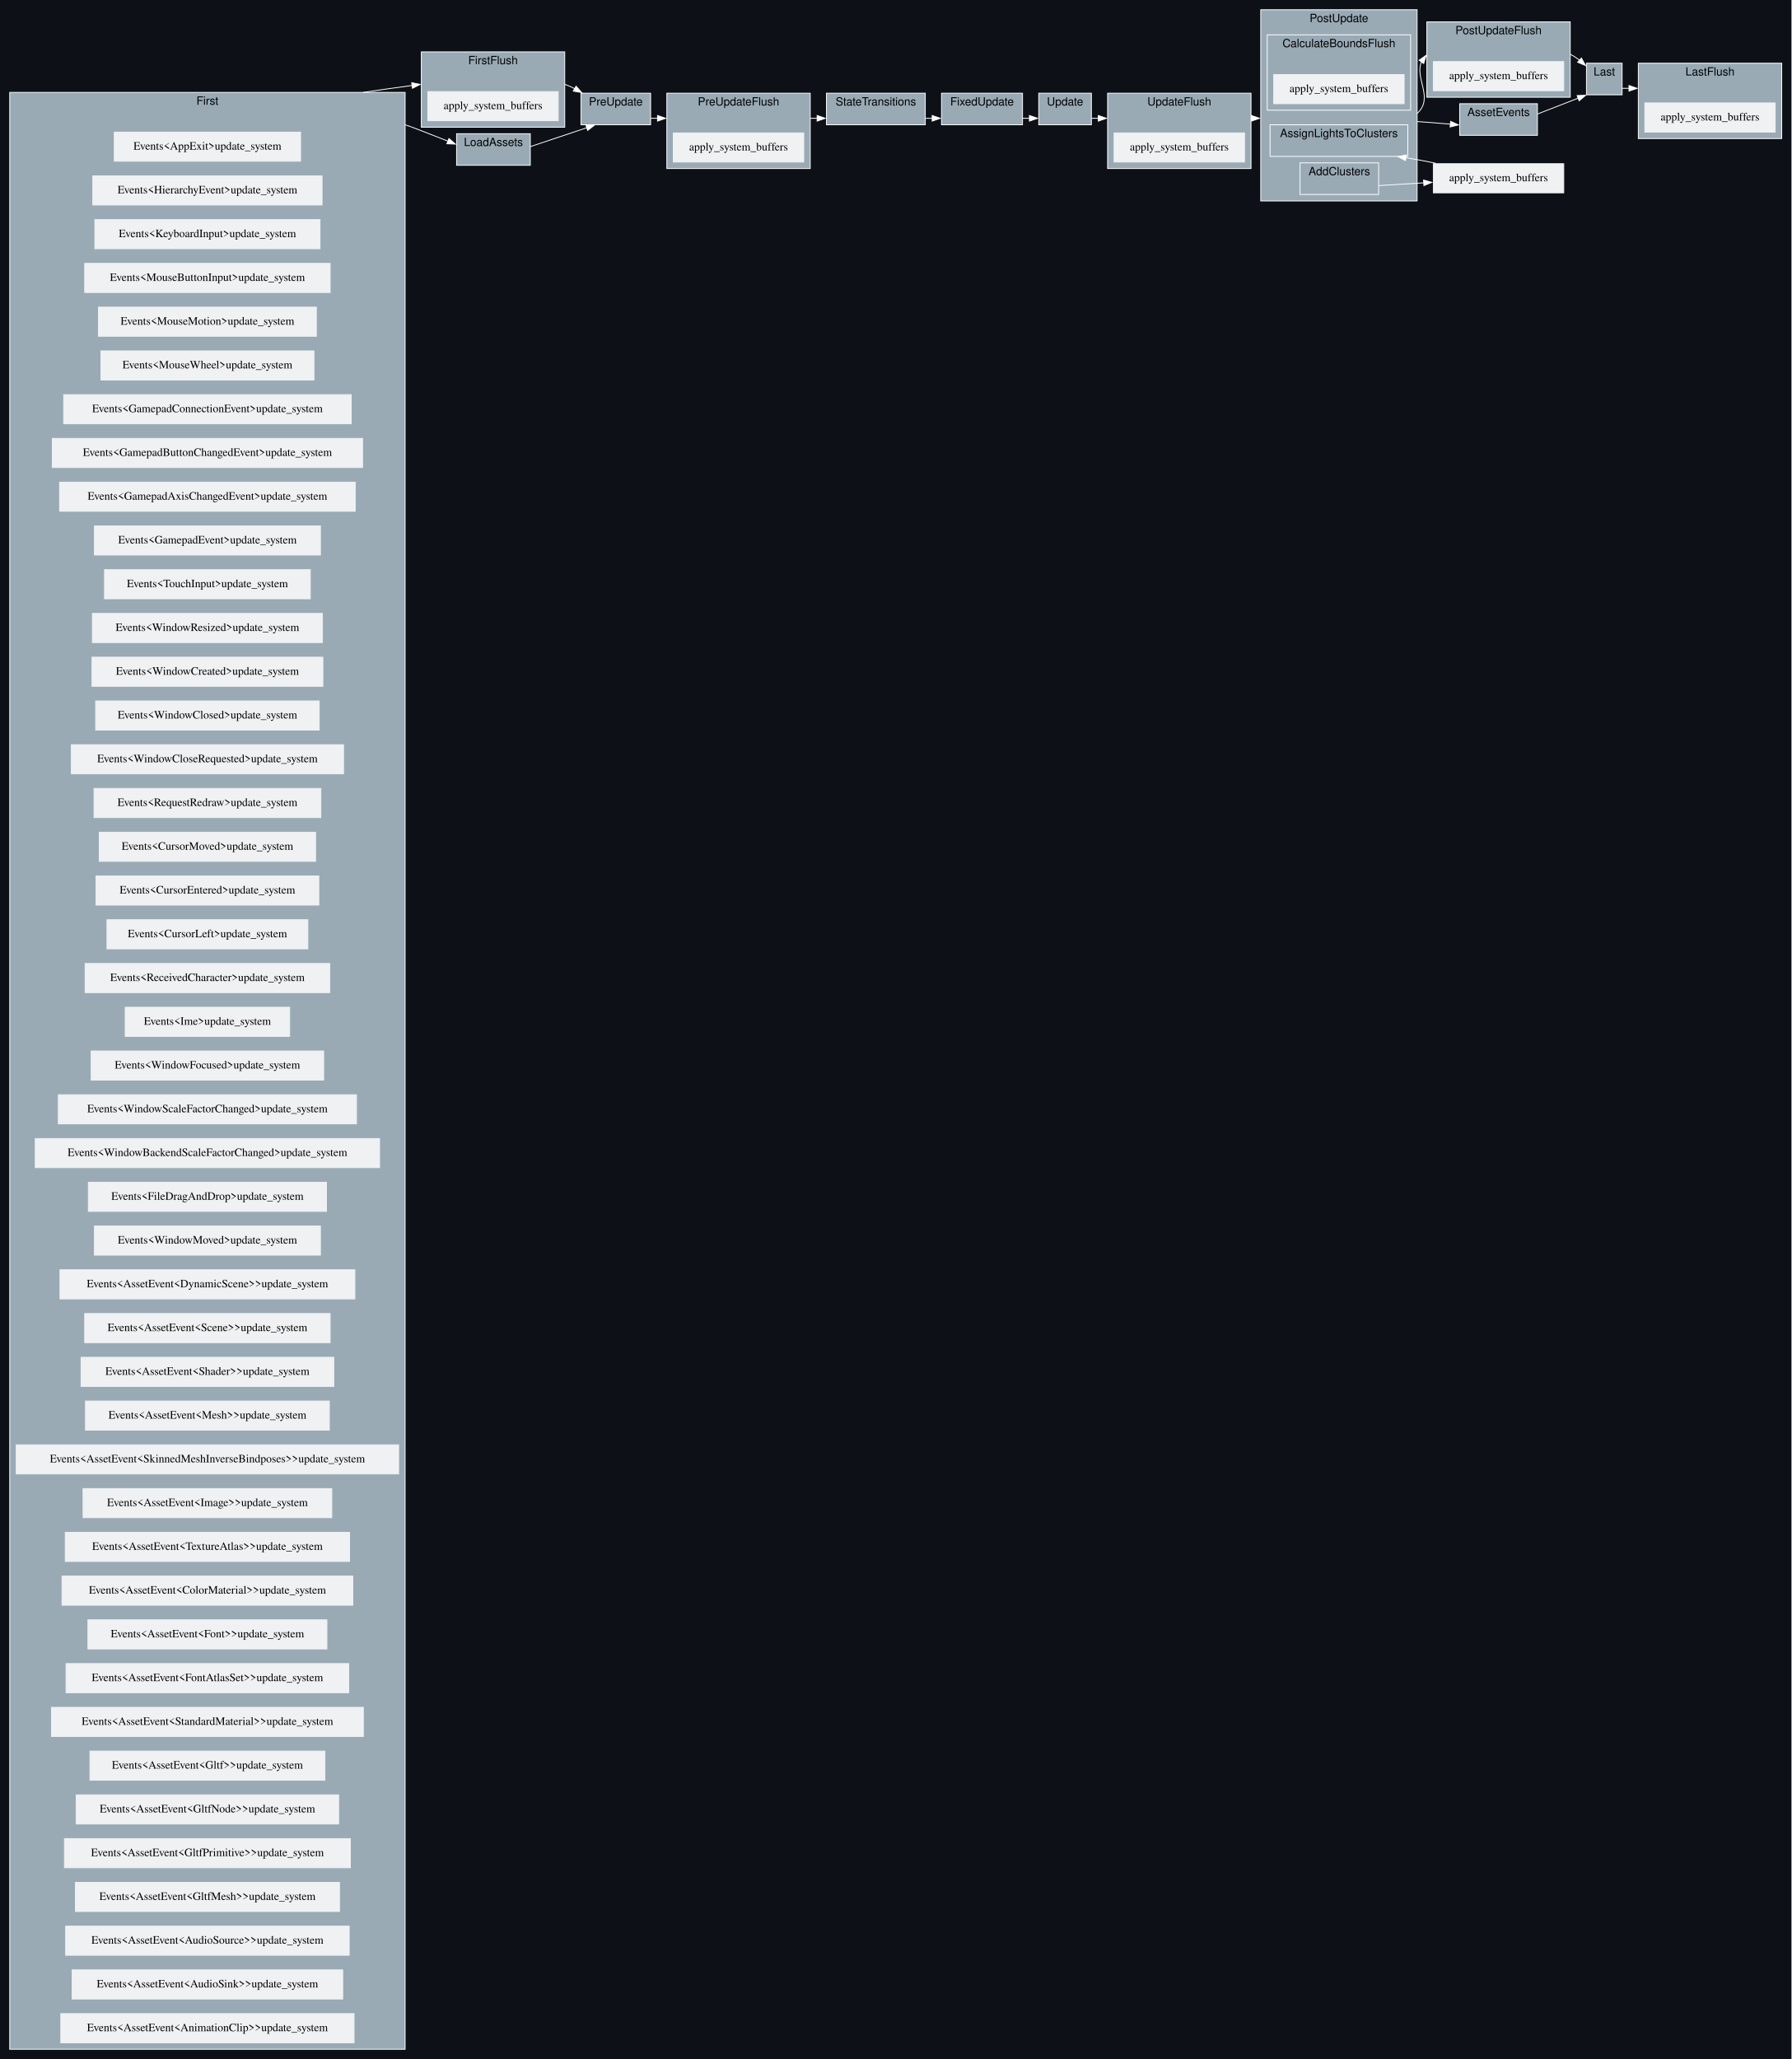
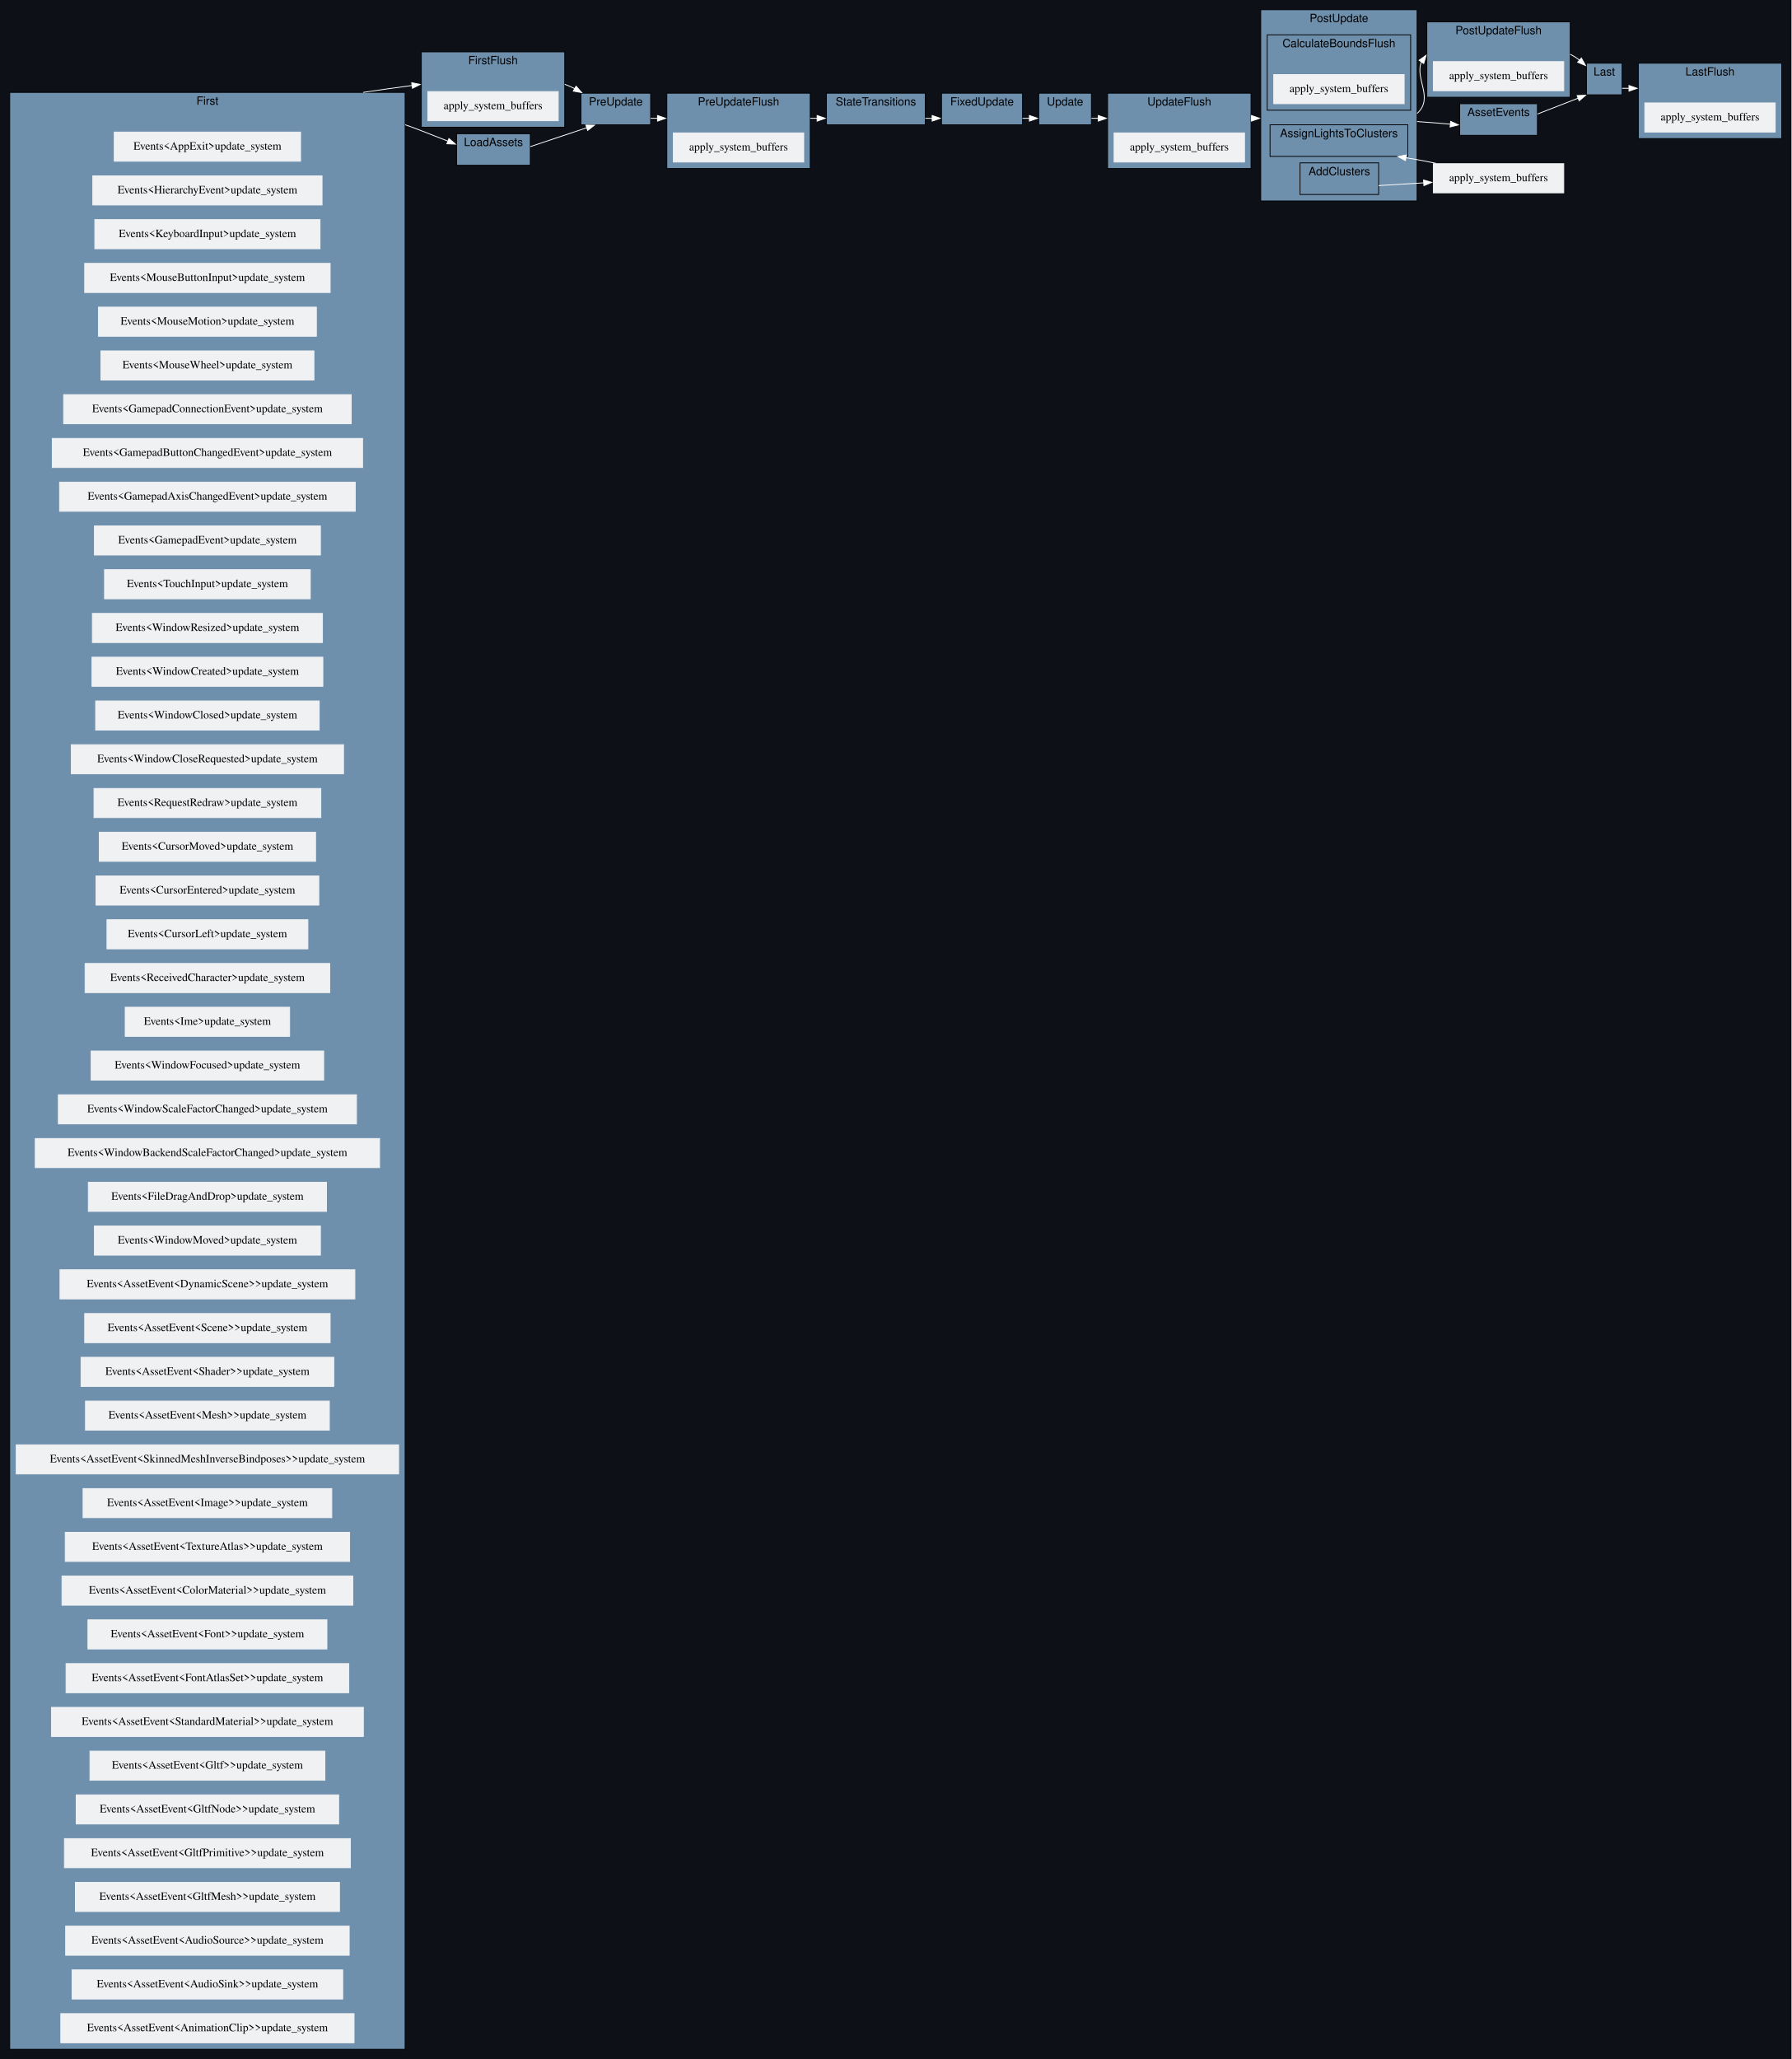
<svg xmlns="http://www.w3.org/2000/svg" width="2211pt" height="2541pt" viewBox="0.00 0.00 2211.00 2541.00">
  <g id="graph0" class="graph" transform="scale(1 1) rotate(0) translate(4 2537)">
    <polygon fill="#0d1117" stroke="none" points="-4,4 -4,-2537 2207,-2537 2207,4 -4,4" />
    <g id="clust1" class="cluster">
-       <polygon fill="#99aab5" stroke="white" points="516,-2380 516,-2473 693,-2473 693,-2380 516,-2380" />
+       <polygon fill="#6f90ad" stroke="black" points="516,-2380 516,-2473 693,-2473 693,-2380 516,-2380" />
      <text text-anchor="middle" x="604.5" y="-2457.8" font-family="Helvetica,sans-Serif" font-size="14.00">FirstFlush</text>
    </g>
    <g id="clust2" class="cluster">
-       <polygon fill="#99aab5" stroke="white" points="819,-2329 819,-2422 996,-2422 996,-2329 819,-2329" />
+       <polygon fill="#6f90ad" stroke="black" points="819,-2329 819,-2422 996,-2422 996,-2329 819,-2329" />
      <text text-anchor="middle" x="907.5" y="-2406.8" font-family="Helvetica,sans-Serif" font-size="14.00">PreUpdateFlush</text>
    </g>
    <g id="clust3" class="cluster">
-       <polygon fill="#99aab5" stroke="white" points="1363,-2329 1363,-2422 1540,-2422 1540,-2329 1363,-2329" />
+       <polygon fill="#6f90ad" stroke="black" points="1363,-2329 1363,-2422 1540,-2422 1540,-2329 1363,-2329" />
      <text text-anchor="middle" x="1451.5" y="-2406.8" font-family="Helvetica,sans-Serif" font-size="14.00">UpdateFlush</text>
    </g>
    <g id="clust4" class="cluster">
-       <polygon fill="#99aab5" stroke="white" points="1757,-2417 1757,-2510 1934,-2510 1934,-2417 1757,-2417" />
+       <polygon fill="#6f90ad" stroke="black" points="1757,-2417 1757,-2510 1934,-2510 1934,-2417 1757,-2417" />
      <text text-anchor="middle" x="1845.5" y="-2494.8" font-family="Helvetica,sans-Serif" font-size="14.00">PostUpdateFlush</text>
    </g>
    <g id="clust5" class="cluster">
-       <polygon fill="#99aab5" stroke="white" points="2018,-2366 2018,-2459 2195,-2459 2195,-2366 2018,-2366" />
+       <polygon fill="#6f90ad" stroke="black" points="2018,-2366 2018,-2459 2195,-2459 2195,-2366 2018,-2366" />
      <text text-anchor="middle" x="2106.5" y="-2443.8" font-family="Helvetica,sans-Serif" font-size="14.00">LastFlush</text>
    </g>
    <g id="clust6" class="cluster">
-       <polygon fill="#99aab5" stroke="white" points="8,-8 8,-2423 496,-2423 496,-8 8,-8" />
+       <polygon fill="#6f90ad" stroke="black" points="8,-8 8,-2423 496,-2423 496,-8 8,-8" />
      <text text-anchor="middle" x="252" y="-2407.8" font-family="Helvetica,sans-Serif" font-size="14.00">First</text>
    </g>
    <g id="clust7" class="cluster">
-       <polygon fill="#99aab5" stroke="white" points="713,-2383 713,-2422 799,-2422 799,-2383 713,-2383" />
+       <polygon fill="#6f90ad" stroke="black" points="713,-2383 713,-2422 799,-2422 799,-2383 713,-2383" />
      <text text-anchor="middle" x="756" y="-2406.8" font-family="Helvetica,sans-Serif" font-size="14.00">PreUpdate</text>
    </g>
    <g id="clust8" class="cluster">
-       <polygon fill="#99aab5" stroke="white" points="1016,-2383 1016,-2422 1138,-2422 1138,-2383 1016,-2383" />
+       <polygon fill="#6f90ad" stroke="black" points="1016,-2383 1016,-2422 1138,-2422 1138,-2383 1016,-2383" />
      <text text-anchor="middle" x="1077" y="-2406.8" font-family="Helvetica,sans-Serif" font-size="14.00">StateTransitions</text>
    </g>
    <g id="clust9" class="cluster">
-       <polygon fill="#99aab5" stroke="white" points="1158,-2383 1158,-2422 1258,-2422 1258,-2383 1158,-2383" />
+       <polygon fill="#6f90ad" stroke="black" points="1158,-2383 1158,-2422 1258,-2422 1258,-2383 1158,-2383" />
      <text text-anchor="middle" x="1208" y="-2406.8" font-family="Helvetica,sans-Serif" font-size="14.00">FixedUpdate</text>
    </g>
    <g id="clust10" class="cluster">
-       <polygon fill="#99aab5" stroke="white" points="1278,-2383 1278,-2422 1343,-2422 1343,-2383 1278,-2383" />
+       <polygon fill="#6f90ad" stroke="black" points="1278,-2383 1278,-2422 1343,-2422 1343,-2383 1278,-2383" />
      <text text-anchor="middle" x="1310.5" y="-2406.8" font-family="Helvetica,sans-Serif" font-size="14.00">Update</text>
    </g>
    <g id="clust11" class="cluster">
-       <polygon fill="#99aab5" stroke="white" points="1552,-2289 1552,-2525 1745,-2525 1745,-2289 1552,-2289" />
+       <polygon fill="#6f90ad" stroke="black" points="1552,-2289 1552,-2525 1745,-2525 1745,-2289 1552,-2289" />
      <text text-anchor="middle" x="1648.5" y="-2509.8" font-family="Helvetica,sans-Serif" font-size="14.00">PostUpdate</text>
    </g>
    <g id="clust12" class="cluster">
-       <polygon fill="#99aab5" stroke="white" points="1560,-2401 1560,-2494 1737,-2494 1737,-2401 1560,-2401" />
+       <polygon fill="#6f90ad" stroke="black" points="1560,-2401 1560,-2494 1737,-2494 1737,-2401 1560,-2401" />
      <text text-anchor="middle" x="1648.5" y="-2478.8" font-family="Helvetica,sans-Serif" font-size="14.00">CalculateBoundsFlush</text>
    </g>
    <g id="clust13" class="cluster">
-       <polygon fill="#99aab5" stroke="white" points="1600.5,-2297 1600.5,-2336 1697.5,-2336 1697.5,-2297 1600.5,-2297" />
+       <polygon fill="#6f90ad" stroke="black" points="1600.5,-2297 1600.5,-2336 1697.5,-2336 1697.5,-2297 1600.5,-2297" />
      <text text-anchor="middle" x="1649" y="-2320.8" font-family="Helvetica,sans-Serif" font-size="14.00">AddClusters</text>
    </g>
    <g id="clust14" class="cluster">
-       <polygon fill="#99aab5" stroke="white" points="1563.5,-2344 1563.5,-2383 1733.5,-2383 1733.5,-2344 1563.5,-2344" />
+       <polygon fill="#6f90ad" stroke="black" points="1563.5,-2344 1563.5,-2383 1733.5,-2383 1733.5,-2344 1563.5,-2344" />
      <text text-anchor="middle" x="1648.5" y="-2367.8" font-family="Helvetica,sans-Serif" font-size="14.00">AssignLightsToClusters</text>
    </g>
    <g id="clust15" class="cluster">
-       <polygon fill="#99aab5" stroke="white" points="1954,-2420 1954,-2459 1998,-2459 1998,-2420 1954,-2420" />
+       <polygon fill="#6f90ad" stroke="black" points="1954,-2420 1954,-2459 1998,-2459 1998,-2420 1954,-2420" />
      <text text-anchor="middle" x="1976" y="-2443.8" font-family="Helvetica,sans-Serif" font-size="14.00">Last</text>
    </g>
    <g id="clust16" class="cluster">
-       <polygon fill="#99aab5" stroke="white" points="559.5,-2333 559.5,-2372 650.5,-2372 650.5,-2333 559.5,-2333" />
+       <polygon fill="#6f90ad" stroke="black" points="559.5,-2333 559.5,-2372 650.5,-2372 650.5,-2333 559.5,-2333" />
      <text text-anchor="middle" x="605" y="-2356.8" font-family="Helvetica,sans-Serif" font-size="14.00">LoadAssets</text>
    </g>
    <g id="clust17" class="cluster">
-       <polygon fill="#99aab5" stroke="white" points="1797.5,-2370 1797.5,-2409 1893.5,-2409 1893.5,-2370 1797.5,-2370" />
+       <polygon fill="#6f90ad" stroke="black" points="1797.5,-2370 1797.5,-2409 1893.5,-2409 1893.5,-2370 1797.5,-2370" />
      <text text-anchor="middle" x="1845.5" y="-2393.8" font-family="Helvetica,sans-Serif" font-size="14.00">AssetEvents</text>
    </g>
    <g id="edge2" class="edge">
      <path fill="none" stroke="white" d="M693,-2433C697.16,-2431.49 701.31,-2429.63 705.38,-2427.55" />
      <polygon fill="white" stroke="white" points="706.96,-2430.68 713.98,-2422.74 703.54,-2424.57 706.96,-2430.68" />
    </g>
    <g id="node2" class="node">
      <polygon fill="#eff1f3" stroke="#eff1f3" points="685,-2424 524,-2424 524,-2388 685,-2388 685,-2424" />
      <text text-anchor="middle" x="604.5" y="-2402.3" font-family="Times,serif" font-size="14.00">apply_system_buffers</text>
    </g>
    <g id="edge4" class="edge">
      <path fill="none" stroke="white" d="M996,-2391C998.87,-2391 1001.74,-2391 1004.59,-2391" />
      <polygon fill="white" stroke="white" points="1004.49,-2394.5 1014.49,-2391 1004.49,-2387.5 1004.49,-2394.5" />
    </g>
    <g id="node4" class="node">
      <polygon fill="#eff1f3" stroke="#eff1f3" points="988,-2373 827,-2373 827,-2337 988,-2337 988,-2373" />
      <text text-anchor="middle" x="907.5" y="-2351.3" font-family="Times,serif" font-size="14.00">apply_system_buffers</text>
    </g>
    <g id="edge8" class="edge">
      <path fill="none" stroke="white" d="M1540,-2391C1540.17,-2391 1540.34,-2391 1540.51,-2391" />
      <polygon fill="white" stroke="white" points="1540.49,-2394.5 1550.49,-2391 1540.49,-2387.5 1540.49,-2394.5" />
    </g>
    <g id="node6" class="node">
      <polygon fill="#eff1f3" stroke="#eff1f3" points="1532,-2373 1371,-2373 1371,-2337 1532,-2337 1532,-2373" />
      <text text-anchor="middle" x="1451.5" y="-2351.3" font-family="Times,serif" font-size="14.00">apply_system_buffers</text>
    </g>
    <g id="edge10" class="edge">
      <path fill="none" stroke="white" d="M1934,-2470C1938.03,-2468.05 1941.89,-2465.53 1945.51,-2462.7" />
      <polygon fill="white" stroke="white" points="1947.73,-2465.41 1952.87,-2456.15 1943.08,-2460.18 1947.73,-2465.41" />
    </g>
    <g id="node8" class="node">
      <polygon fill="#eff1f3" stroke="#eff1f3" points="1926,-2461 1765,-2461 1765,-2425 1926,-2425 1926,-2461" />
      <text text-anchor="middle" x="1845.5" y="-2439.3" font-family="Times,serif" font-size="14.00">apply_system_buffers</text>
    </g>
    <g id="node10" class="node">
      <polygon fill="#eff1f3" stroke="#eff1f3" points="2187,-2410 2026,-2410 2026,-2374 2187,-2374 2187,-2410" />
      <text text-anchor="middle" x="2106.5" y="-2388.3" font-family="Times,serif" font-size="14.00">apply_system_buffers</text>
    </g>
    <g id="edge1" class="edge">
      <path fill="none" stroke="white" d="M444.19,-2423C464.48,-2425.99 484.93,-2428.89 504.75,-2431.53" />
      <polygon fill="white" stroke="white" points="504.13,-2434.97 514.5,-2432.8 505.04,-2428.03 504.13,-2434.97" />
    </g>
    <g id="edge13" class="edge">
      <path fill="none" stroke="white" d="M496,-2383C499.01,-2382.38 523.81,-2372.71 548.83,-2362.81" />
      <polygon fill="white" stroke="white" points="550.09,-2366.07 558.09,-2359.13 547.51,-2359.57 550.09,-2366.07" />
    </g>
    <g id="node12" class="node">
      <polygon fill="#eff1f3" stroke="#eff1f3" points="367,-2374 137,-2374 137,-2338 367,-2338 367,-2374" />
      <text text-anchor="middle" x="252" y="-2352.3" font-family="Times,serif" font-size="14.00">Events&lt;AppExit&gt;update_system</text>
    </g>
    <g id="node13" class="node">
      <polygon fill="#eff1f3" stroke="#eff1f3" points="393.5,-2320 110.5,-2320 110.5,-2284 393.5,-2284 393.5,-2320" />
      <text text-anchor="middle" x="252" y="-2298.3" font-family="Times,serif" font-size="14.00">Events&lt;HierarchyEvent&gt;update_system</text>
    </g>
    <g id="node14" class="node">
      <polygon fill="#eff1f3" stroke="#eff1f3" points="391,-2266 113,-2266 113,-2230 391,-2230 391,-2266" />
      <text text-anchor="middle" x="252" y="-2244.3" font-family="Times,serif" font-size="14.00">Events&lt;KeyboardInput&gt;update_system</text>
    </g>
    <g id="node15" class="node">
      <polygon fill="#eff1f3" stroke="#eff1f3" points="403.5,-2212 100.5,-2212 100.5,-2176 403.5,-2176 403.5,-2212" />
      <text text-anchor="middle" x="252" y="-2190.3" font-family="Times,serif" font-size="14.00">Events&lt;MouseButtonInput&gt;update_system</text>
    </g>
    <g id="node16" class="node">
      <polygon fill="#eff1f3" stroke="#eff1f3" points="386.5,-2158 117.5,-2158 117.5,-2122 386.5,-2122 386.5,-2158" />
      <text text-anchor="middle" x="252" y="-2136.3" font-family="Times,serif" font-size="14.00">Events&lt;MouseMotion&gt;update_system</text>
    </g>
    <g id="node17" class="node">
      <polygon fill="#eff1f3" stroke="#eff1f3" points="383.5,-2104 120.5,-2104 120.5,-2068 383.5,-2068 383.5,-2104" />
      <text text-anchor="middle" x="252" y="-2082.3" font-family="Times,serif" font-size="14.00">Events&lt;MouseWheel&gt;update_system</text>
    </g>
    <g id="node18" class="node">
      <polygon fill="#eff1f3" stroke="#eff1f3" points="429.5,-2050 74.5,-2050 74.5,-2014 429.5,-2014 429.5,-2050" />
      <text text-anchor="middle" x="252" y="-2028.3" font-family="Times,serif" font-size="14.00">Events&lt;GamepadConnectionEvent&gt;update_system</text>
    </g>
    <g id="node19" class="node">
      <polygon fill="#eff1f3" stroke="#eff1f3" points="443.5,-1996 60.5,-1996 60.5,-1960 443.5,-1960 443.5,-1996" />
      <text text-anchor="middle" x="252" y="-1974.3" font-family="Times,serif" font-size="14.00">Events&lt;GamepadButtonChangedEvent&gt;update_system</text>
    </g>
    <g id="node20" class="node">
      <polygon fill="#eff1f3" stroke="#eff1f3" points="434.5,-1942 69.5,-1942 69.5,-1906 434.5,-1906 434.5,-1942" />
      <text text-anchor="middle" x="252" y="-1920.3" font-family="Times,serif" font-size="14.00">Events&lt;GamepadAxisChangedEvent&gt;update_system</text>
    </g>
    <g id="node21" class="node">
      <polygon fill="#eff1f3" stroke="#eff1f3" points="391.5,-1888 112.5,-1888 112.5,-1852 391.5,-1852 391.5,-1888" />
      <text text-anchor="middle" x="252" y="-1866.3" font-family="Times,serif" font-size="14.00">Events&lt;GamepadEvent&gt;update_system</text>
    </g>
    <g id="node22" class="node">
      <polygon fill="#eff1f3" stroke="#eff1f3" points="379,-1834 125,-1834 125,-1798 379,-1798 379,-1834" />
      <text text-anchor="middle" x="252" y="-1812.3" font-family="Times,serif" font-size="14.00">Events&lt;TouchInput&gt;update_system</text>
    </g>
    <g id="node23" class="node">
      <polygon fill="#eff1f3" stroke="#eff1f3" points="394,-1780 110,-1780 110,-1744 394,-1744 394,-1780" />
      <text text-anchor="middle" x="252" y="-1758.3" font-family="Times,serif" font-size="14.00">Events&lt;WindowResized&gt;update_system</text>
    </g>
    <g id="node24" class="node">
      <polygon fill="#eff1f3" stroke="#eff1f3" points="394.5,-1726 109.5,-1726 109.5,-1690 394.5,-1690 394.5,-1726" />
      <text text-anchor="middle" x="252" y="-1704.3" font-family="Times,serif" font-size="14.00">Events&lt;WindowCreated&gt;update_system</text>
    </g>
    <g id="node25" class="node">
      <polygon fill="#eff1f3" stroke="#eff1f3" points="390,-1672 114,-1672 114,-1636 390,-1636 390,-1672" />
      <text text-anchor="middle" x="252" y="-1650.3" font-family="Times,serif" font-size="14.00">Events&lt;WindowClosed&gt;update_system</text>
    </g>
    <g id="node26" class="node">
      <polygon fill="#eff1f3" stroke="#eff1f3" points="420,-1618 84,-1618 84,-1582 420,-1582 420,-1618" />
      <text text-anchor="middle" x="252" y="-1596.3" font-family="Times,serif" font-size="14.00">Events&lt;WindowCloseRequested&gt;update_system</text>
    </g>
    <g id="node27" class="node">
      <polygon fill="#eff1f3" stroke="#eff1f3" points="392,-1564 112,-1564 112,-1528 392,-1528 392,-1564" />
      <text text-anchor="middle" x="252" y="-1542.3" font-family="Times,serif" font-size="14.00">Events&lt;RequestRedraw&gt;update_system</text>
    </g>
    <g id="node28" class="node">
      <polygon fill="#eff1f3" stroke="#eff1f3" points="385.5,-1510 118.5,-1510 118.5,-1474 385.5,-1474 385.5,-1510" />
      <text text-anchor="middle" x="252" y="-1488.3" font-family="Times,serif" font-size="14.00">Events&lt;CursorMoved&gt;update_system</text>
    </g>
    <g id="node29" class="node">
      <polygon fill="#eff1f3" stroke="#eff1f3" points="389.5,-1456 114.5,-1456 114.5,-1420 389.5,-1420 389.5,-1456" />
      <text text-anchor="middle" x="252" y="-1434.3" font-family="Times,serif" font-size="14.00">Events&lt;CursorEntered&gt;update_system</text>
    </g>
    <g id="node30" class="node">
      <polygon fill="#eff1f3" stroke="#eff1f3" points="376,-1402 128,-1402 128,-1366 376,-1366 376,-1402" />
      <text text-anchor="middle" x="252" y="-1380.3" font-family="Times,serif" font-size="14.00">Events&lt;CursorLeft&gt;update_system</text>
    </g>
    <g id="node31" class="node">
      <polygon fill="#eff1f3" stroke="#eff1f3" points="403,-1348 101,-1348 101,-1312 403,-1312 403,-1348" />
      <text text-anchor="middle" x="252" y="-1326.3" font-family="Times,serif" font-size="14.00">Events&lt;ReceivedCharacter&gt;update_system</text>
    </g>
    <g id="node32" class="node">
      <polygon fill="#eff1f3" stroke="#eff1f3" points="353.5,-1294 150.5,-1294 150.5,-1258 353.5,-1258 353.5,-1294" />
      <text text-anchor="middle" x="252" y="-1272.3" font-family="Times,serif" font-size="14.00">Events&lt;Ime&gt;update_system</text>
    </g>
    <g id="node33" class="node">
      <polygon fill="#eff1f3" stroke="#eff1f3" points="395.5,-1240 108.5,-1240 108.5,-1204 395.5,-1204 395.5,-1240" />
      <text text-anchor="middle" x="252" y="-1218.3" font-family="Times,serif" font-size="14.00">Events&lt;WindowFocused&gt;update_system</text>
    </g>
    <g id="node34" class="node">
      <polygon fill="#eff1f3" stroke="#eff1f3" points="436,-1186 68,-1186 68,-1150 436,-1150 436,-1186" />
      <text text-anchor="middle" x="252" y="-1164.3" font-family="Times,serif" font-size="14.00">Events&lt;WindowScaleFactorChanged&gt;update_system</text>
    </g>
    <g id="node35" class="node">
      <polygon fill="#eff1f3" stroke="#eff1f3" points="464.5,-1132 39.5,-1132 39.5,-1096 464.5,-1096 464.5,-1132" />
      <text text-anchor="middle" x="252" y="-1110.3" font-family="Times,serif" font-size="14.00">Events&lt;WindowBackendScaleFactorChanged&gt;update_system</text>
    </g>
    <g id="node36" class="node">
      <polygon fill="#eff1f3" stroke="#eff1f3" points="399,-1078 105,-1078 105,-1042 399,-1042 399,-1078" />
      <text text-anchor="middle" x="252" y="-1056.3" font-family="Times,serif" font-size="14.00">Events&lt;FileDragAndDrop&gt;update_system</text>
    </g>
    <g id="node37" class="node">
      <polygon fill="#eff1f3" stroke="#eff1f3" points="391.5,-1024 112.5,-1024 112.5,-988 391.5,-988 391.5,-1024" />
      <text text-anchor="middle" x="252" y="-1002.3" font-family="Times,serif" font-size="14.00">Events&lt;WindowMoved&gt;update_system</text>
    </g>
    <g id="node38" class="node">
      <polygon fill="#eff1f3" stroke="#eff1f3" points="434,-970 70,-970 70,-934 434,-934 434,-970" />
      <text text-anchor="middle" x="252" y="-948.3" font-family="Times,serif" font-size="14.00">Events&lt;AssetEvent&lt;DynamicScene&gt;&gt;update_system</text>
    </g>
    <g id="node39" class="node">
      <polygon fill="#eff1f3" stroke="#eff1f3" points="403.5,-916 100.5,-916 100.5,-880 403.5,-880 403.5,-916" />
      <text text-anchor="middle" x="252" y="-894.3" font-family="Times,serif" font-size="14.00">Events&lt;AssetEvent&lt;Scene&gt;&gt;update_system</text>
    </g>
    <g id="node40" class="node">
      <polygon fill="#eff1f3" stroke="#eff1f3" points="408,-862 96,-862 96,-826 408,-826 408,-862" />
      <text text-anchor="middle" x="252" y="-840.3" font-family="Times,serif" font-size="14.00">Events&lt;AssetEvent&lt;Shader&gt;&gt;update_system</text>
    </g>
    <g id="node41" class="node">
      <polygon fill="#eff1f3" stroke="#eff1f3" points="402.5,-808 101.5,-808 101.5,-772 402.5,-772 402.5,-808" />
      <text text-anchor="middle" x="252" y="-786.3" font-family="Times,serif" font-size="14.00">Events&lt;AssetEvent&lt;Mesh&gt;&gt;update_system</text>
    </g>
    <g id="node42" class="node">
      <polygon fill="#eff1f3" stroke="#eff1f3" points="488,-754 16,-754 16,-718 488,-718 488,-754" />
      <text text-anchor="middle" x="252" y="-732.3" font-family="Times,serif" font-size="14.00">Events&lt;AssetEvent&lt;SkinnedMeshInverseBindposes&gt;&gt;update_system</text>
    </g>
    <g id="node43" class="node">
      <polygon fill="#eff1f3" stroke="#eff1f3" points="405.5,-700 98.5,-700 98.5,-664 405.5,-664 405.5,-700" />
      <text text-anchor="middle" x="252" y="-678.3" font-family="Times,serif" font-size="14.00">Events&lt;AssetEvent&lt;Image&gt;&gt;update_system</text>
    </g>
    <g id="node44" class="node">
      <polygon fill="#eff1f3" stroke="#eff1f3" points="427.5,-646 76.5,-646 76.5,-610 427.5,-610 427.5,-646" />
      <text text-anchor="middle" x="252" y="-624.3" font-family="Times,serif" font-size="14.00">Events&lt;AssetEvent&lt;TextureAtlas&gt;&gt;update_system</text>
    </g>
    <g id="node45" class="node">
      <polygon fill="#eff1f3" stroke="#eff1f3" points="431.5,-592 72.5,-592 72.5,-556 431.5,-556 431.5,-592" />
      <text text-anchor="middle" x="252" y="-570.3" font-family="Times,serif" font-size="14.00">Events&lt;AssetEvent&lt;ColorMaterial&gt;&gt;update_system</text>
    </g>
    <g id="node46" class="node">
      <polygon fill="#eff1f3" stroke="#eff1f3" points="399.5,-538 104.5,-538 104.5,-502 399.5,-502 399.5,-538" />
      <text text-anchor="middle" x="252" y="-516.3" font-family="Times,serif" font-size="14.00">Events&lt;AssetEvent&lt;Font&gt;&gt;update_system</text>
    </g>
    <g id="node47" class="node">
      <polygon fill="#eff1f3" stroke="#eff1f3" points="426.5,-484 77.5,-484 77.5,-448 426.5,-448 426.5,-484" />
      <text text-anchor="middle" x="252" y="-462.3" font-family="Times,serif" font-size="14.00">Events&lt;AssetEvent&lt;FontAtlasSet&gt;&gt;update_system</text>
    </g>
    <g id="node48" class="node">
      <polygon fill="#eff1f3" stroke="#eff1f3" points="444.5,-430 59.5,-430 59.5,-394 444.5,-394 444.5,-430" />
      <text text-anchor="middle" x="252" y="-408.3" font-family="Times,serif" font-size="14.00">Events&lt;AssetEvent&lt;StandardMaterial&gt;&gt;update_system</text>
    </g>
    <g id="node49" class="node">
      <polygon fill="#eff1f3" stroke="#eff1f3" points="397,-376 107,-376 107,-340 397,-340 397,-376" />
      <text text-anchor="middle" x="252" y="-354.3" font-family="Times,serif" font-size="14.00">Events&lt;AssetEvent&lt;Gltf&gt;&gt;update_system</text>
    </g>
    <g id="node50" class="node">
      <polygon fill="#eff1f3" stroke="#eff1f3" points="414,-322 90,-322 90,-286 414,-286 414,-322" />
      <text text-anchor="middle" x="252" y="-300.3" font-family="Times,serif" font-size="14.00">Events&lt;AssetEvent&lt;GltfNode&gt;&gt;update_system</text>
    </g>
    <g id="node51" class="node">
      <polygon fill="#eff1f3" stroke="#eff1f3" points="428.5,-268 75.5,-268 75.5,-232 428.5,-232 428.5,-268" />
      <text text-anchor="middle" x="252" y="-246.3" font-family="Times,serif" font-size="14.00">Events&lt;AssetEvent&lt;GltfPrimitive&gt;&gt;update_system</text>
    </g>
    <g id="node52" class="node">
      <polygon fill="#eff1f3" stroke="#eff1f3" points="415,-214 89,-214 89,-178 415,-178 415,-214" />
      <text text-anchor="middle" x="252" y="-192.3" font-family="Times,serif" font-size="14.00">Events&lt;AssetEvent&lt;GltfMesh&gt;&gt;update_system</text>
    </g>
    <g id="node53" class="node">
      <polygon fill="#eff1f3" stroke="#eff1f3" points="427,-160 77,-160 77,-124 427,-124 427,-160" />
      <text text-anchor="middle" x="252" y="-138.3" font-family="Times,serif" font-size="14.00">Events&lt;AssetEvent&lt;AudioSource&gt;&gt;update_system</text>
    </g>
    <g id="node54" class="node">
      <polygon fill="#eff1f3" stroke="#eff1f3" points="419,-106 85,-106 85,-70 419,-70 419,-106" />
      <text text-anchor="middle" x="252" y="-84.3" font-family="Times,serif" font-size="14.00">Events&lt;AssetEvent&lt;AudioSink&gt;&gt;update_system</text>
    </g>
    <g id="node55" class="node">
      <polygon fill="#eff1f3" stroke="#eff1f3" points="433,-52 71,-52 71,-16 433,-16 433,-52" />
      <text text-anchor="middle" x="252" y="-30.3" font-family="Times,serif" font-size="14.00">Events&lt;AssetEvent&lt;AnimationClip&gt;&gt;update_system</text>
    </g>
    <g id="edge3" class="edge">
      <path fill="none" stroke="white" d="M799,-2391C801.84,-2391 804.76,-2391 807.73,-2391" />
      <polygon fill="white" stroke="white" points="807.49,-2394.5 817.49,-2391 807.49,-2387.5 807.49,-2394.5" />
    </g>
    <g id="edge5" class="edge">
      <path fill="none" stroke="white" d="M1138,-2391C1140.86,-2391 1143.74,-2391 1146.6,-2391" />
      <polygon fill="white" stroke="white" points="1146.49,-2394.5 1156.49,-2391 1146.49,-2387.5 1146.49,-2394.5" />
    </g>
    <g id="edge6" class="edge">
      <path fill="none" stroke="white" d="M1258,-2391C1260.85,-2391 1263.71,-2391 1266.54,-2391" />
      <polygon fill="white" stroke="white" points="1266.49,-2394.5 1276.49,-2391 1266.49,-2387.5 1266.49,-2394.5" />
    </g>
    <g id="edge7" class="edge">
      <path fill="none" stroke="white" d="M1343,-2391C1345.76,-2391 1348.63,-2391 1351.59,-2391" />
      <polygon fill="white" stroke="white" points="1351.49,-2394.5 1361.49,-2391 1351.49,-2387.5 1351.49,-2394.5" />
    </g>
    <g id="edge9" class="edge">
      <path fill="none" stroke="white" d="M1745,-2397C1766.15,-2416.13 1741.64,-2440.03 1750.37,-2460.74" />
      <polygon fill="white" stroke="white" points="1747.45,-2462.68 1756.12,-2468.77 1753.14,-2458.6 1747.45,-2462.68" />
    </g>
    <g id="edge14" class="edge">
      <path fill="none" stroke="white" d="M1745,-2387C1758.4,-2386.11 1772.79,-2384.94 1786.35,-2383.74" />
      <polygon fill="white" stroke="white" points="1786.35,-2387.25 1796,-2382.86 1785.72,-2380.28 1786.35,-2387.25" />
    </g>
    <g id="node62" class="node">
      <polygon fill="#eff1f3" stroke="#eff1f3" points="1729,-2445 1568,-2445 1568,-2409 1729,-2409 1729,-2445" />
      <text text-anchor="middle" x="1648.5" y="-2423.3" font-family="Times,serif" font-size="14.00">apply_system_buffers</text>
    </g>
    <g id="node68" class="node">
      <polygon fill="#eff1f3" stroke="#eff1f3" points="1926,-2335 1765,-2335 1765,-2299 1926,-2299 1926,-2335" />
      <text text-anchor="middle" x="1845.5" y="-2313.3" font-family="Times,serif" font-size="14.00">apply_system_buffers</text>
    </g>
    <g id="edge16" class="edge">
      <path fill="none" stroke="white" d="M1697.5,-2307.95C1714.39,-2308.99 1733.97,-2310.2 1753.23,-2311.38" />
      <polygon fill="white" stroke="white" points="1752.96,-2314.87 1763.15,-2311.99 1753.39,-2307.89 1752.96,-2314.87" />
    </g>
    <g id="edge11" class="edge">
      <path fill="none" stroke="white" d="M1998,-2428C2000.73,-2428 2003.65,-2428 2006.72,-2428" />
      <polygon fill="white" stroke="white" points="2006.49,-2431.5 2016.49,-2428 2006.49,-2424.5 2006.49,-2431.5" />
    </g>
    <g id="edge12" class="edge">
      <path fill="none" stroke="white" d="M650.5,-2356.05C672.84,-2363.52 699.42,-2372.41 720.19,-2379.36" />
      <polygon fill="white" stroke="white" points="719.06,-2382.67 729.66,-2382.52 721.28,-2376.03 719.06,-2382.67" />
    </g>
    <g id="edge15" class="edge">
      <path fill="none" stroke="white" d="M1893.5,-2396.29C1910.37,-2402.85 1928.97,-2410.09 1944.13,-2415.99" />
      <polygon fill="white" stroke="white" points="1942.45,-2419.09 1953.04,-2419.46 1944.99,-2412.57 1942.45,-2419.09" />
    </g>
    <g id="edge17" class="edge">
      <path fill="none" stroke="white" d="M1768.07,-2335.5C1760.3,-2337.13 1752.51,-2338.66 1745,-2340 1740.42,-2340.82 1735.7,-2341.6 1730.93,-2342.34" />
      <polygon fill="white" stroke="white" points="1730.63,-2338.84 1721.26,-2343.78 1731.66,-2345.77 1730.63,-2338.84" />
    </g>
  </g>
</svg>
